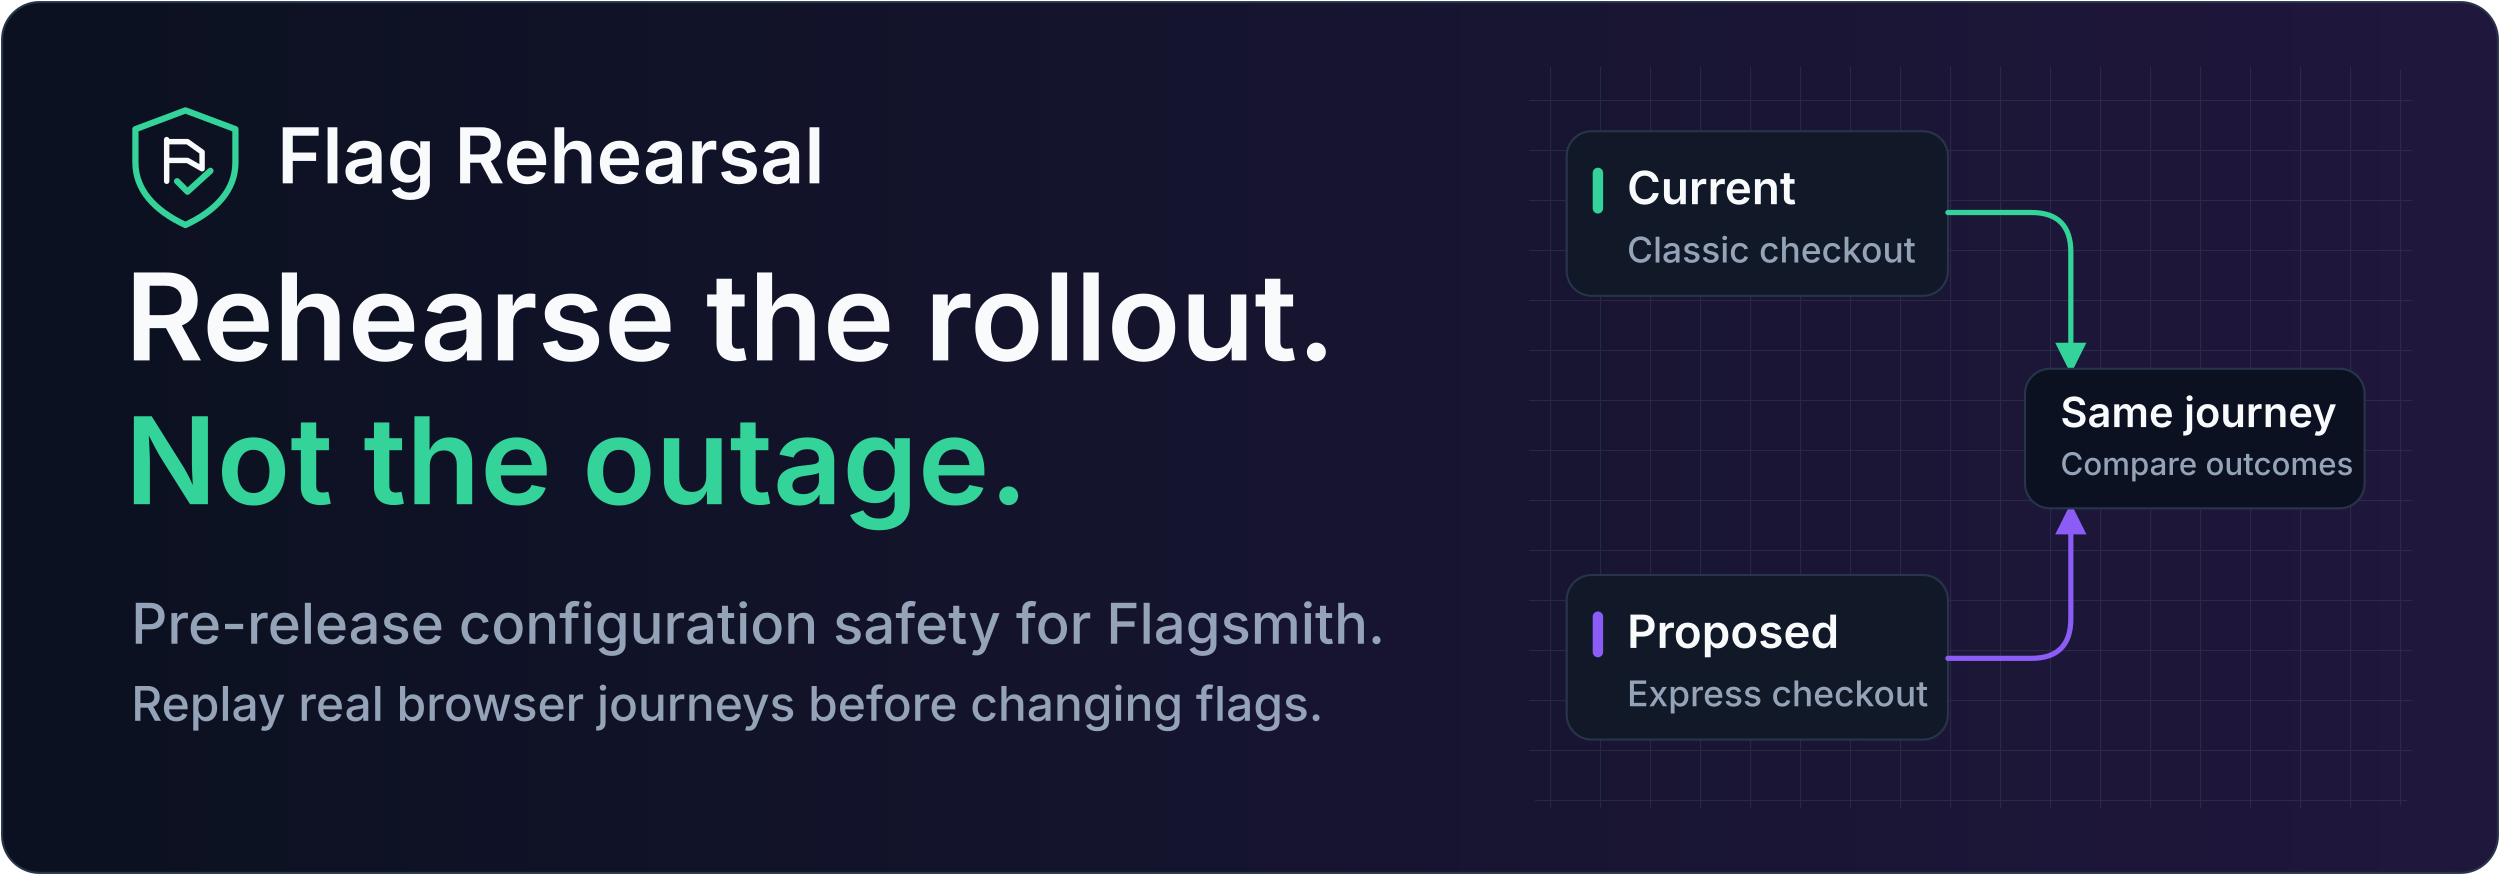
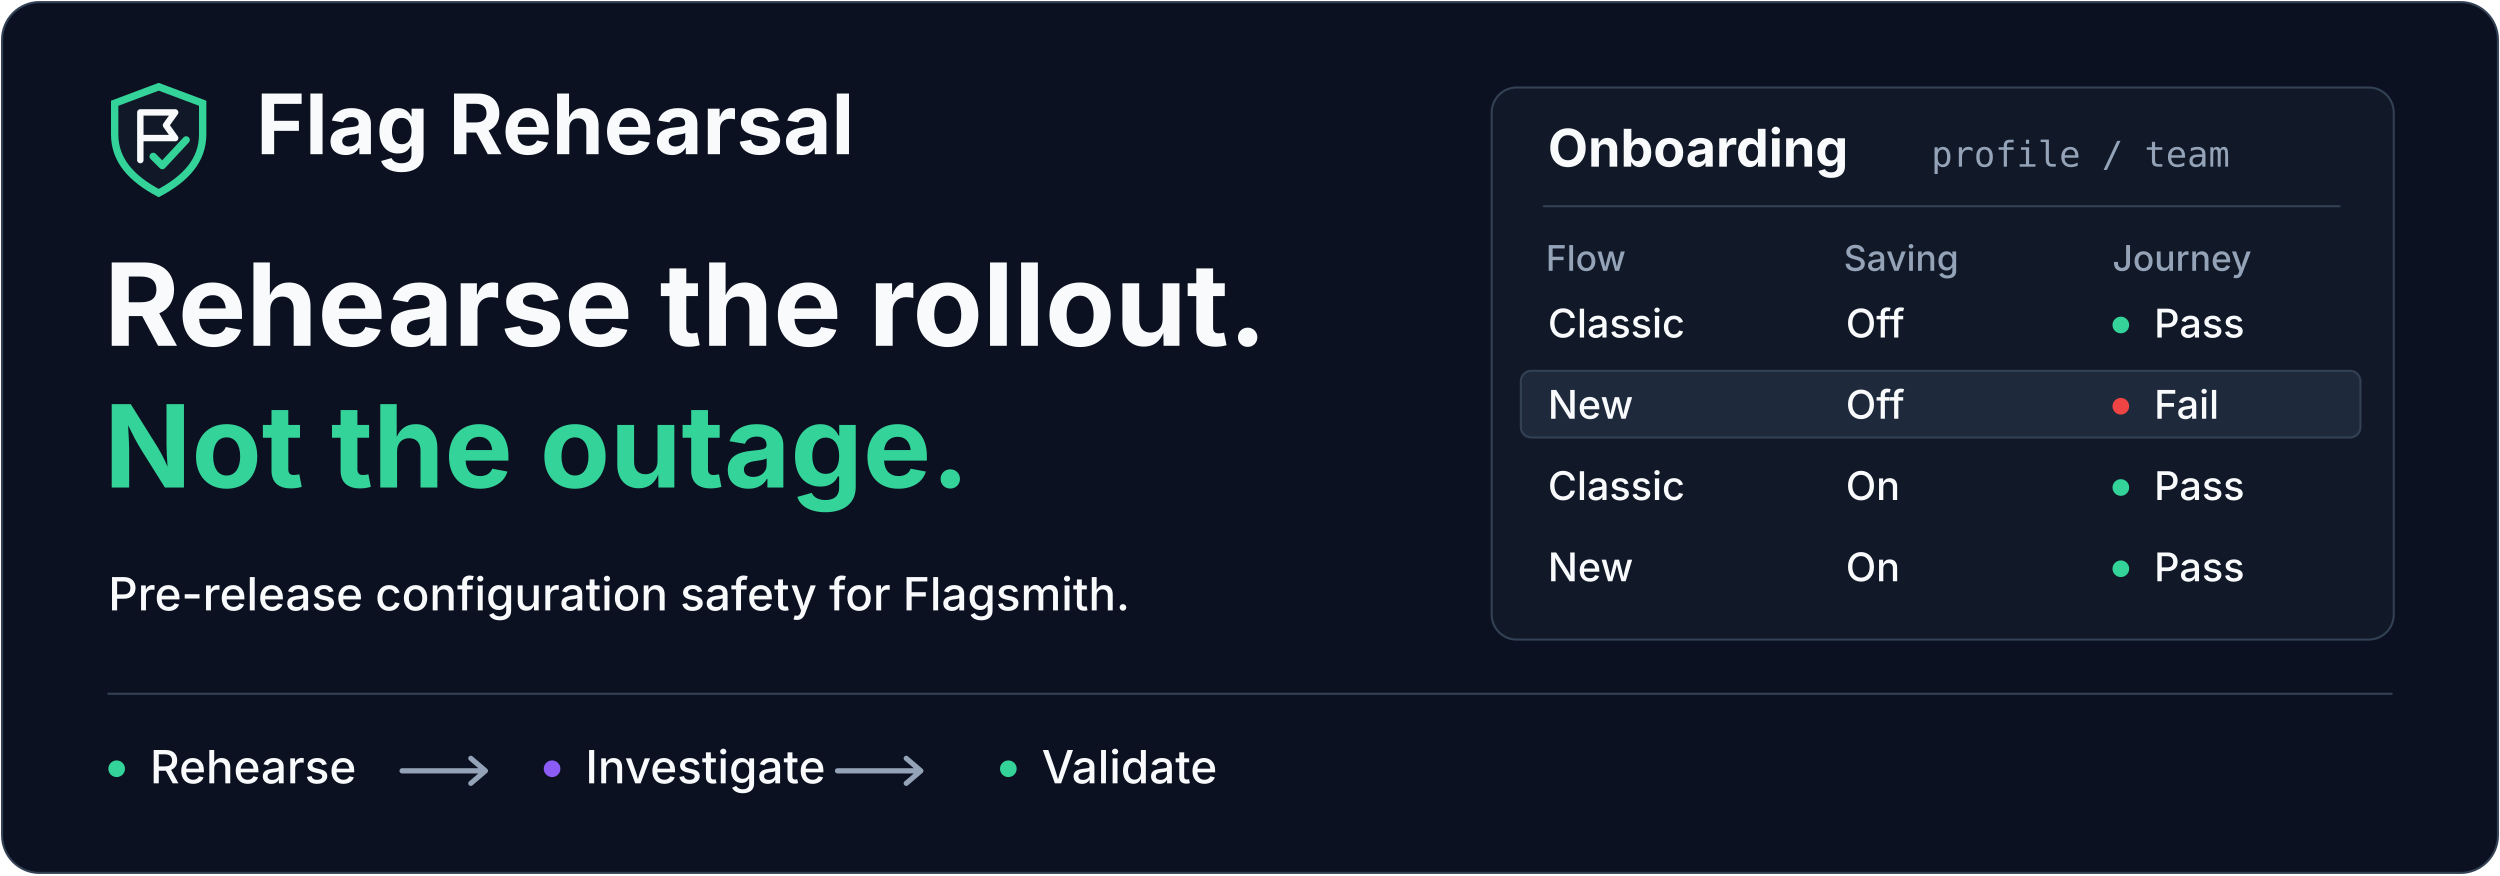
<svg xmlns="http://www.w3.org/2000/svg" width="1200" height="420" viewBox="0 0 1200 420" role="img" aria-labelledby="title desc">
-   <defs>
-     <marker id="arrow" markerWidth="6" markerHeight="6" refX="5" refY="3" orient="auto">
-       <path d="M0 0 6 3 0 6Z" fill="context-stroke" />
-     </marker>
-   </defs>
-   <defs>
-     <linearGradient id="glow">
-       <stop stop-color="#0B1120" />
-       <stop offset="1" stop-color="#20173D" />
-     </linearGradient>
-     <pattern id="grid" width="24" height="24" patternUnits="userSpaceOnUse">
-       <path d="M24 0H0V24" fill="none" stroke="#94A3B8" stroke-opacity=".13" />
-     </pattern>
-   </defs>
-   <rect x="1" y="1" width="1198" height="418" rx="18" fill="url(#glow)" stroke="#27354A" />
-   <rect x="734" y="32" width="424" height="356" rx="11" fill="url(#grid)" />
-   <g transform="translate(57 48) scale(1)">
-     <path d="M32 5 56 14v16c0 13-9 23-24 30C17 53 8 43 8 30V14Z" fill="none" stroke="#34D399" stroke-width="3" stroke-linecap="round" stroke-linejoin="round" />
-     <path d="M23 39V19m0 1h10l7 5v8l-7-4H23" fill="none" stroke="#F8FAFC" stroke-width="2.6" stroke-linecap="round" stroke-linejoin="round" />
-     <path d="m28 39 5 5 11-10" fill="none" stroke="#34D399" stroke-width="3" stroke-linecap="round" stroke-linejoin="round" />
+   <rect x="1" y="1" width="1198" height="418" rx="18" fill="#0B1120" stroke="#334155" />
+   <g transform="translate(48 39) scale(.88)">
+     <path d="M32 3 56 12v17c0 14-9 24-24 32C17 53 8 43 8 29V12Z" fill="#111827" stroke="#34D399" stroke-width="4" />
+     <path d="M22 43V17h19l-5 7 5 7H22" stroke="#F8FAFC" stroke-width="3.5" fill="none" stroke-linejoin="round" stroke-linecap="round" />
+     <path d="m29 41 5 5 13-14" stroke="#34D399" stroke-width="4" fill="none" stroke-linejoin="round" stroke-linecap="round" />
  </g>
-   <text x="133" y="88" fill="#F8FAFC" font-family="system-ui,-apple-system,BlinkMacSystemFont,Segoe UI,sans-serif" font-size="37" font-weight="600">Flag Rehearsal</text>
-   <text x="60" y="173" fill="#F8FAFC" font-family="system-ui,-apple-system,BlinkMacSystemFont,Segoe UI,sans-serif" font-size="58" font-weight="600">Rehearse the rollout.</text>
-   <text x="60" y="242" fill="#34D399" font-family="system-ui,-apple-system,BlinkMacSystemFont,Segoe UI,sans-serif" font-size="58" font-weight="600">Not the outage.</text>
-   <text x="63" y="309" fill="#94A3B8" font-family="system-ui,-apple-system,BlinkMacSystemFont,Segoe UI,sans-serif" font-size="27" font-weight="500">Pre-release configuration safety for Flagsmith.</text>
-   <text x="63" y="346" fill="#94A3B8" font-family="system-ui,-apple-system,BlinkMacSystemFont,Segoe UI,sans-serif" font-size="23" font-weight="500">Replay real browser journeys before changing flags.</text>
-   <rect x="752" y="63" width="183" height="79" rx="12" fill="#111827" stroke="#27354A" />
-   <rect x="765" y="81" width="4" height="21" rx="2" fill="#34D399" stroke="#34D399" />
-   <text x="781" y="98" fill="#F8FAFC" font-family="system-ui,-apple-system,BlinkMacSystemFont,Segoe UI,sans-serif" font-size="22" font-weight="600">Current</text>
-   <text x="781" y="126" fill="#94A3B8" font-family="system-ui,-apple-system,BlinkMacSystemFont,Segoe UI,sans-serif" font-size="17" font-weight="500">Classic checkout</text>
-   <rect x="752" y="276" width="183" height="79" rx="12" fill="#111827" stroke="#27354A" />
-   <rect x="765" y="294" width="4" height="21" rx="2" fill="#8B5CF6" stroke="#8B5CF6" />
-   <text x="781" y="311" fill="#F8FAFC" font-family="system-ui,-apple-system,BlinkMacSystemFont,Segoe UI,sans-serif" font-size="22" font-weight="600">Proposed</text>
-   <text x="781" y="339" fill="#94A3B8" font-family="system-ui,-apple-system,BlinkMacSystemFont,Segoe UI,sans-serif" font-size="17" font-weight="500">Express checkout</text>
-   <path d="M935 102H975Q994 102 994 121V177" fill="none" stroke="#34D399" stroke-width="2.5" stroke-linecap="round" stroke-linejoin="round" marker-end="url(#arrow)" />
-   <path d="M935 316H975Q994 316 994 297V244" fill="none" stroke="#8B5CF6" stroke-width="2.5" stroke-linecap="round" stroke-linejoin="round" marker-end="url(#arrow)" />
-   <rect x="972" y="177" width="163" height="67" rx="12" fill="#0B1120" stroke="#27354A" />
-   <text x="989" y="205" fill="#F8FAFC" font-family="system-ui,-apple-system,BlinkMacSystemFont,Segoe UI,sans-serif" font-size="20" font-weight="600">Same journey</text>
-   <text x="989" y="228" fill="#94A3B8" font-family="system-ui,-apple-system,BlinkMacSystemFont,Segoe UI,sans-serif" font-size="15" font-weight="500">Compare outcomes</text>
+   <text x="123" y="74" font-family="system-ui, -apple-system, Segoe UI, sans-serif" font-size="40" font-weight="700" fill="#F8FAFC">Flag Rehearsal</text>
+   <text x="50" y="166" font-family="system-ui, -apple-system, Segoe UI, sans-serif" font-size="55" font-weight="650" fill="#F8FAFC">Rehearse the rollout.</text>
+   <text x="50" y="234" font-family="system-ui, -apple-system, Segoe UI, sans-serif" font-size="55" font-weight="650" fill="#34D399">Not the outage.</text>
+   <text x="52" y="293" font-family="system-ui, -apple-system, Segoe UI, sans-serif" font-size="22" font-weight="500" fill="#F8FAFC">Pre-release configuration safety for Flagsmith.</text>
+   <path d="M52 333H1148" stroke="#334155" stroke-width="1" fill="none" stroke-linejoin="round" stroke-linecap="round" />
+   <circle cx="56" cy="369" r="4" fill="#34D399" />
+   <text x="72" y="376" font-family="system-ui, -apple-system, Segoe UI, sans-serif" font-size="22" font-weight="550" fill="#F8FAFC">Rehearse</text>
+   <path d="M193 370H233m-7 -6 7 6-7 6" stroke="#94A3B8" stroke-width="2.5" fill="none" stroke-linejoin="round" stroke-linecap="round" />
+   <circle cx="265" cy="369" r="4" fill="#8B5CF6" />
+   <text x="281" y="376" font-family="system-ui, -apple-system, Segoe UI, sans-serif" font-size="22" font-weight="550" fill="#F8FAFC">Investigate</text>
+   <path d="M402 370H442m-7 -6 7 6-7 6" stroke="#94A3B8" stroke-width="2.5" fill="none" stroke-linejoin="round" stroke-linecap="round" />
+   <circle cx="484" cy="369" r="4" fill="#34D399" />
+   <text x="500" y="376" font-family="system-ui, -apple-system, Segoe UI, sans-serif" font-size="22" font-weight="550" fill="#F8FAFC">Validate</text>
+   <rect x="716" y="42" width="433" height="265" rx="12" fill="#111827" stroke="#334155" />
+   <text x="743" y="80" font-family="system-ui, -apple-system, Segoe UI, sans-serif" font-size="25" font-weight="650" fill="#F8FAFC">Onboarding</text>
+   <text x="927" y="80" font-family="ui-monospace, SFMono-Regular, Consolas, monospace" font-size="17" font-weight="500" fill="#94A3B8">profile / team</text>
+   <path d="M741 99h382" stroke="#334155" stroke-width="1" fill="none" stroke-linejoin="round" stroke-linecap="round" />
+   <text x="742" y="130" font-family="system-ui, -apple-system, Segoe UI, sans-serif" font-size="17" font-weight="550" fill="#94A3B8">Flow</text>
+   <text x="885" y="130" font-family="system-ui, -apple-system, Segoe UI, sans-serif" font-size="17" font-weight="550" fill="#94A3B8">Saving</text>
+   <text x="1014" y="130" font-family="system-ui, -apple-system, Segoe UI, sans-serif" font-size="17" font-weight="550" fill="#94A3B8">Journey</text>
+   <text x="743" y="162" font-family="system-ui, -apple-system, Segoe UI, sans-serif" font-size="19" font-weight="550" fill="#F8FAFC">Classic</text>
+   <text x="886" y="162" font-family="system-ui, -apple-system, Segoe UI, sans-serif" font-size="19" font-weight="550" fill="#F8FAFC">Off</text>
+   <circle cx="1018" cy="156" r="4" fill="#34D399" />
+   <text x="1034" y="162" font-family="system-ui, -apple-system, Segoe UI, sans-serif" font-size="19" font-weight="550" fill="#F8FAFC">Pass</text>
+   <rect x="730" y="178" width="403" height="32" rx="5" fill="#1E293B" stroke="#334155" />
+   <text x="743" y="201" font-family="system-ui, -apple-system, Segoe UI, sans-serif" font-size="19" font-weight="550" fill="#F8FAFC">New</text>
+   <text x="886" y="201" font-family="system-ui, -apple-system, Segoe UI, sans-serif" font-size="19" font-weight="550" fill="#F8FAFC">Off</text>
+   <circle cx="1018" cy="195" r="4" fill="#EF4444" />
+   <text x="1034" y="201" font-family="system-ui, -apple-system, Segoe UI, sans-serif" font-size="19" font-weight="550" fill="#F8FAFC">Fail</text>
+   <text x="743" y="240" font-family="system-ui, -apple-system, Segoe UI, sans-serif" font-size="19" font-weight="550" fill="#F8FAFC">Classic</text>
+   <text x="886" y="240" font-family="system-ui, -apple-system, Segoe UI, sans-serif" font-size="19" font-weight="550" fill="#F8FAFC">On</text>
+   <circle cx="1018" cy="234" r="4" fill="#34D399" />
+   <text x="1034" y="240" font-family="system-ui, -apple-system, Segoe UI, sans-serif" font-size="19" font-weight="550" fill="#F8FAFC">Pass</text>
+   <text x="743" y="279" font-family="system-ui, -apple-system, Segoe UI, sans-serif" font-size="19" font-weight="550" fill="#F8FAFC">New</text>
+   <text x="886" y="279" font-family="system-ui, -apple-system, Segoe UI, sans-serif" font-size="19" font-weight="550" fill="#F8FAFC">On</text>
+   <circle cx="1018" cy="273" r="4" fill="#34D399" />
+   <text x="1034" y="279" font-family="system-ui, -apple-system, Segoe UI, sans-serif" font-size="19" font-weight="550" fill="#F8FAFC">Pass</text>
</svg>
